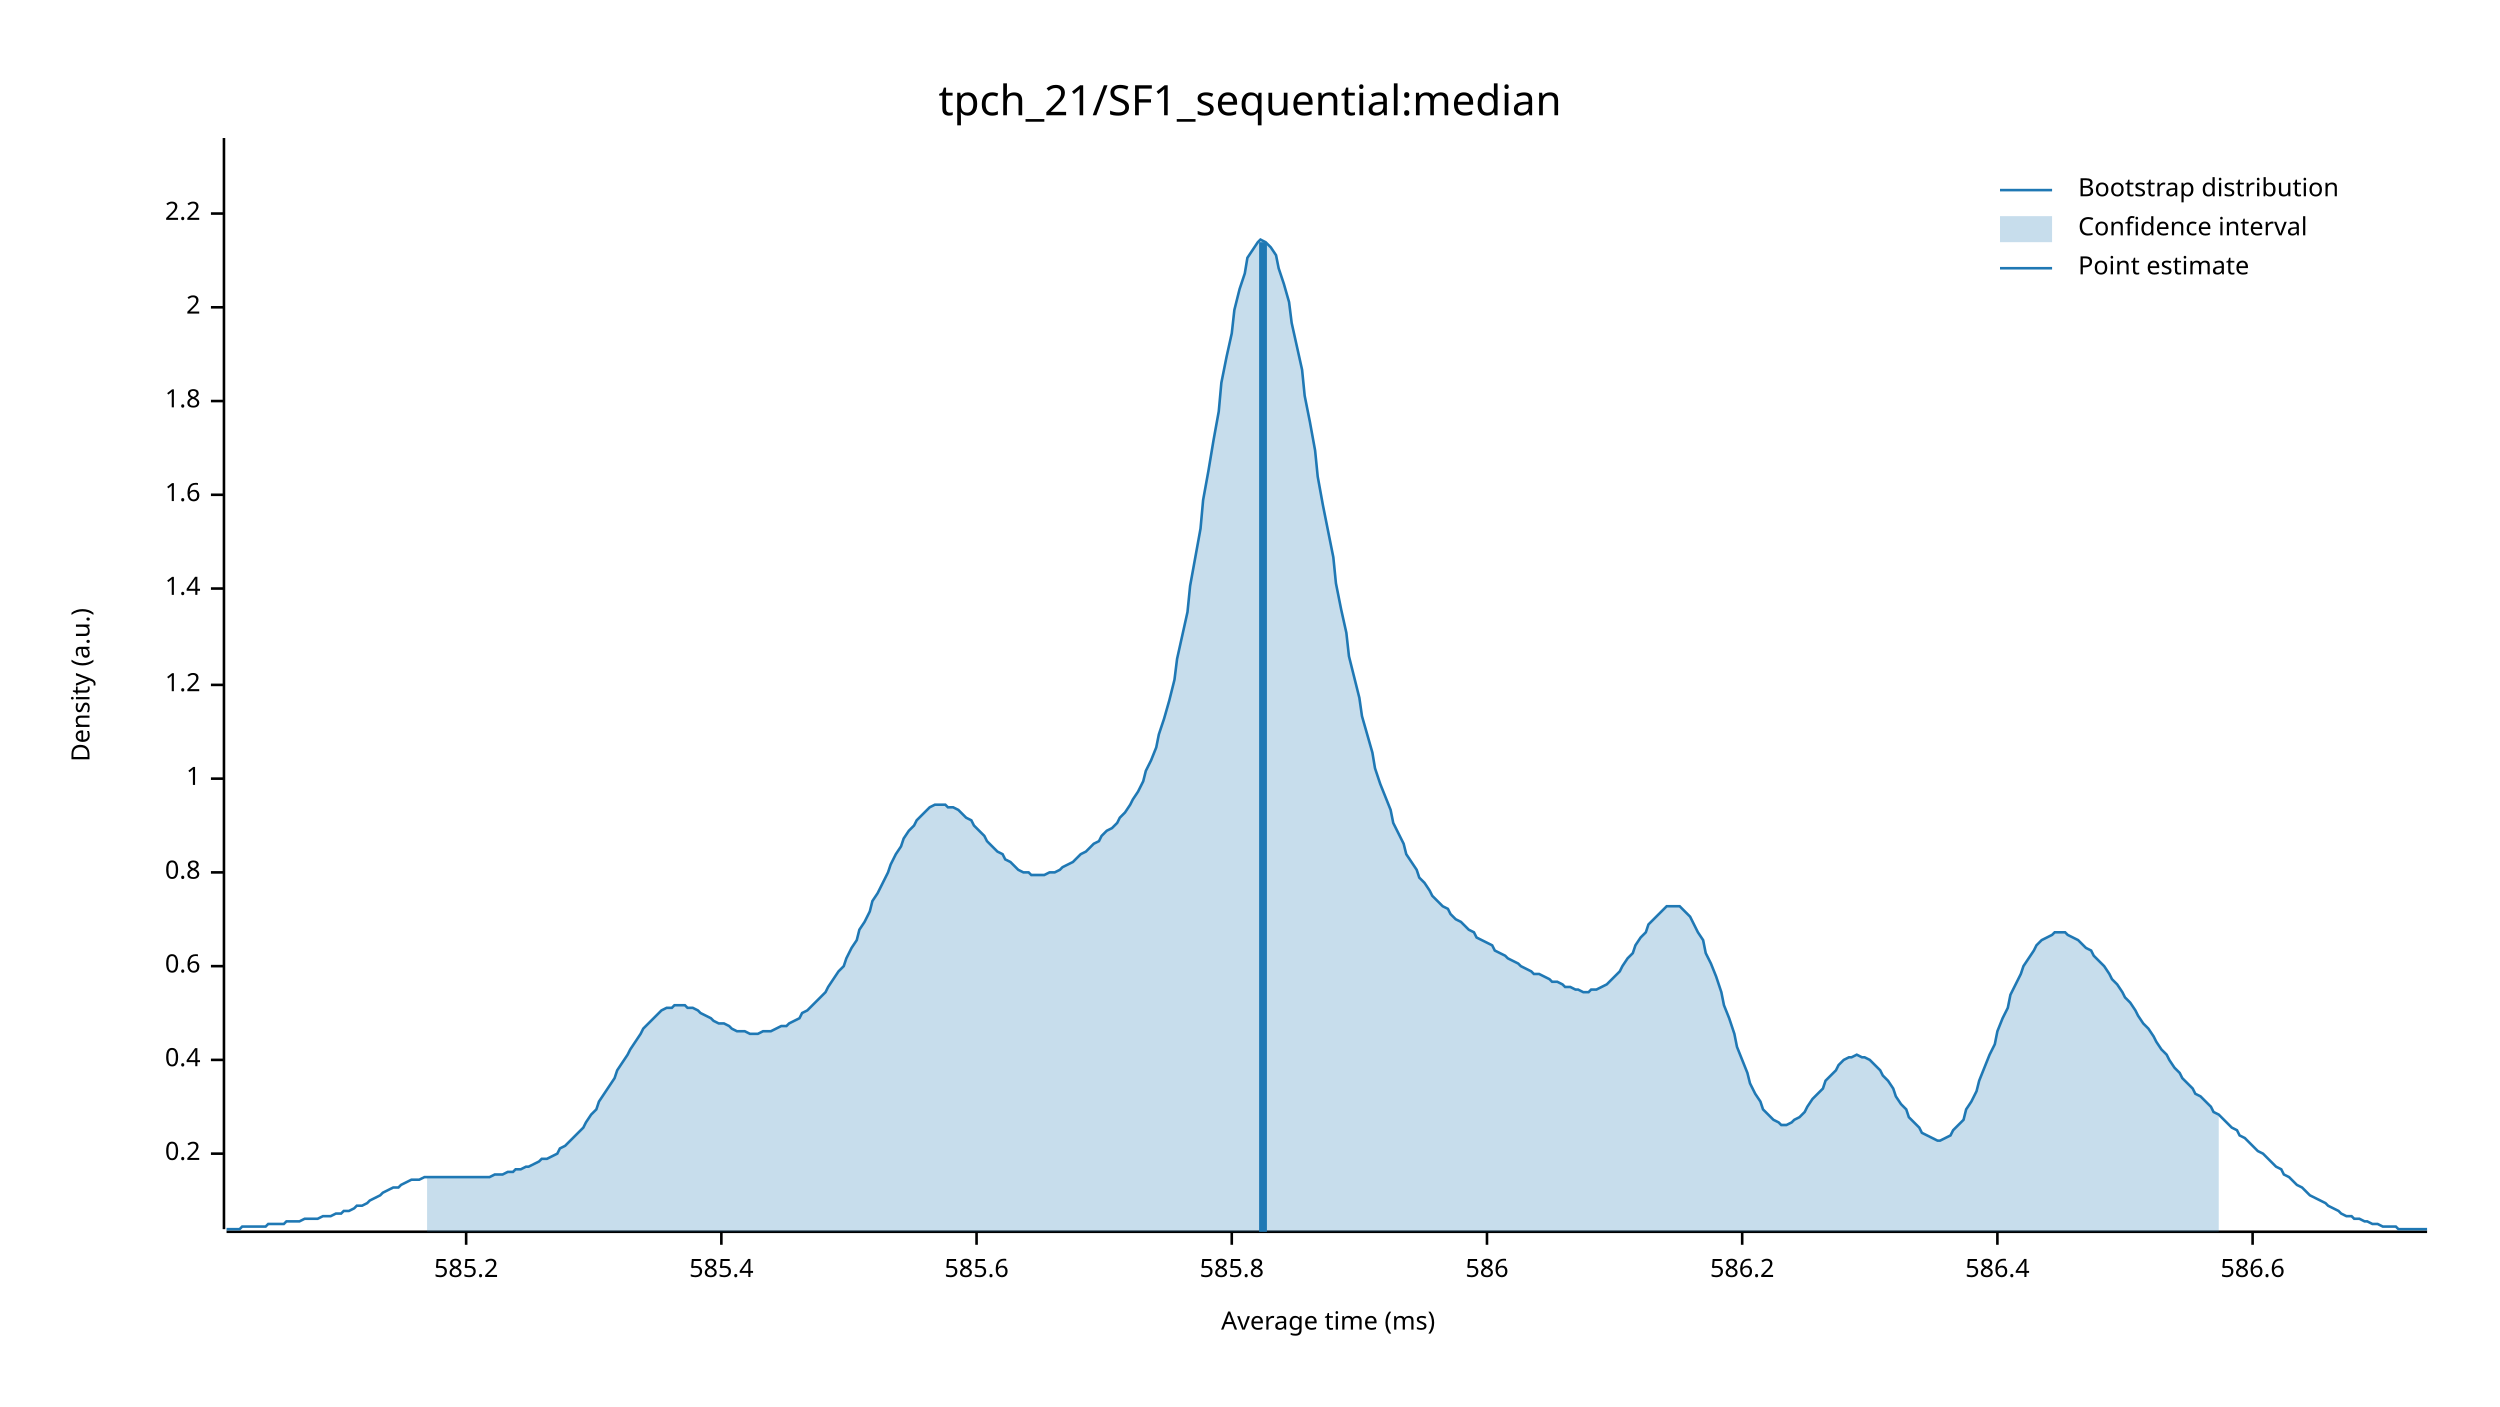
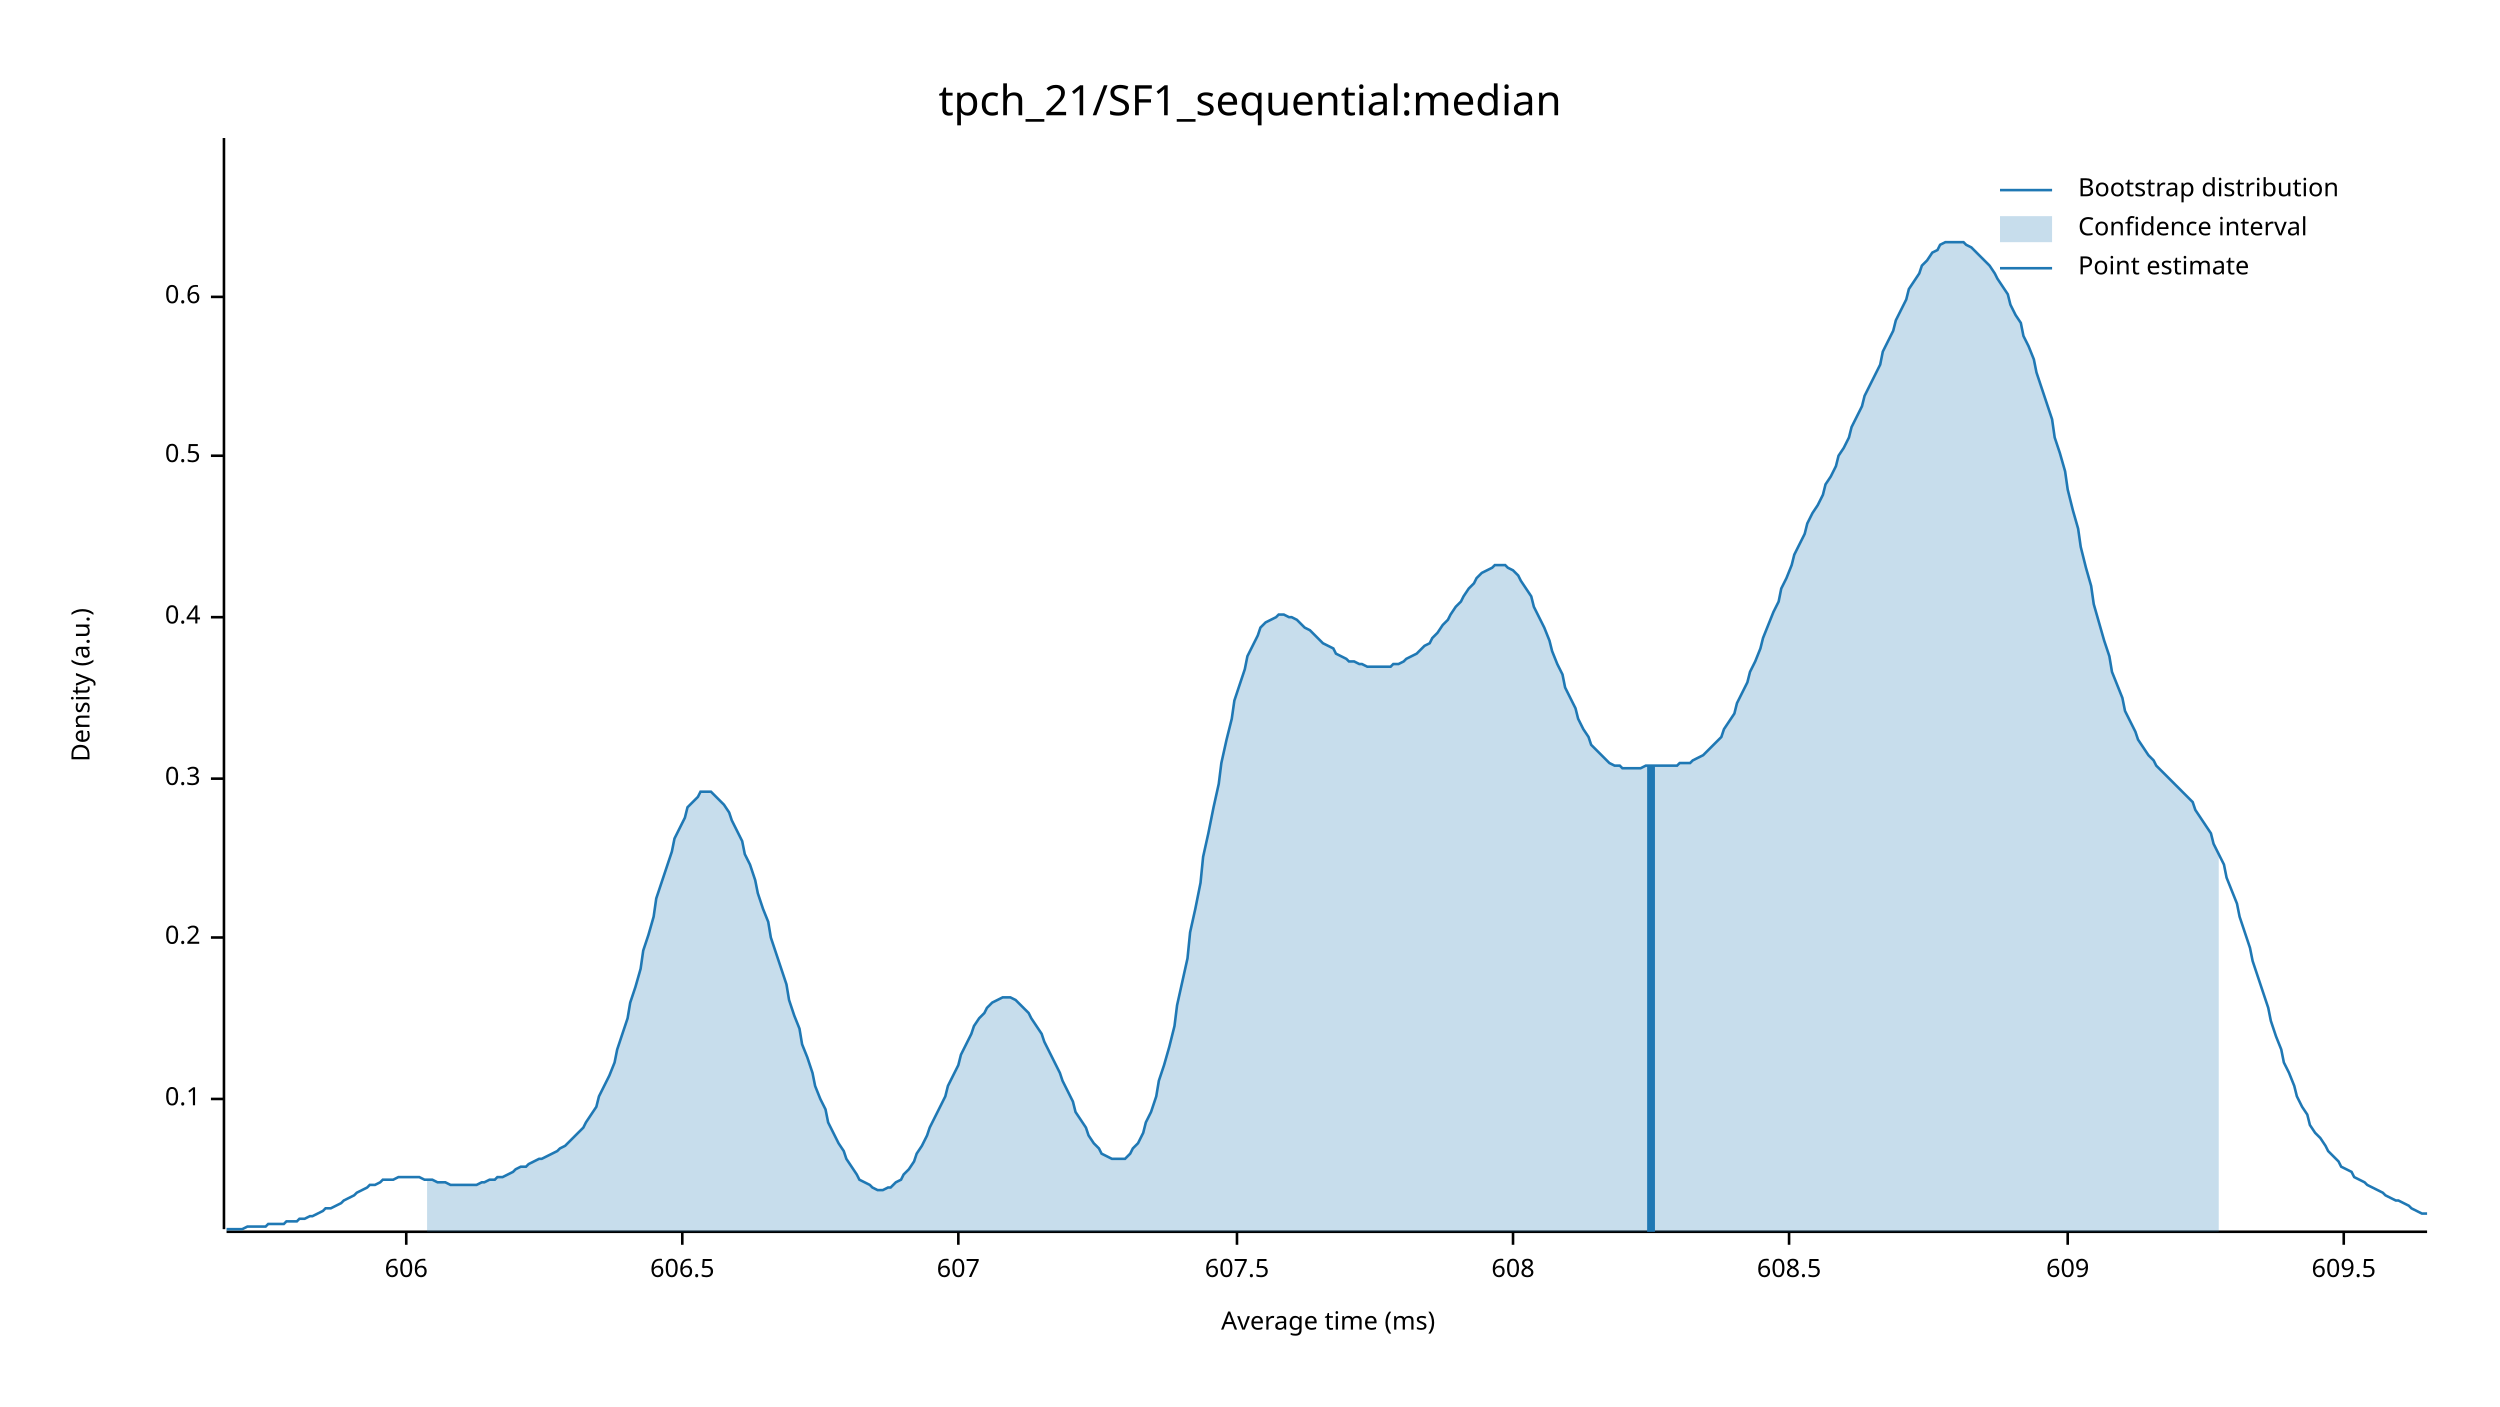
<svg xmlns="http://www.w3.org/2000/svg" width="960" height="540" viewBox="0 0 960 540">
  <text x="480" y="32" dy="0.76em" text-anchor="middle" font-family="sans-serif" font-size="16.129" opacity="1" fill="#000000">
tpch_21/SF1_sequential:median
</text>
  <text x="27" y="263" dy="0.76em" text-anchor="middle" font-family="sans-serif" font-size="9.677" opacity="1" fill="#000000" transform="rotate(270, 27, 263)">
Density (a.u.)
</text>
  <text x="510" y="513" dy="-0.5ex" text-anchor="middle" font-family="sans-serif" font-size="9.677" opacity="1" fill="#000000">
Average time (ms)
</text>
  <polyline fill="none" opacity="1" stroke="#000000" stroke-width="1" points="86,53 86,472 " />
-   <text x="77" y="443" dy="0.5ex" text-anchor="end" font-family="sans-serif" font-size="9.677" opacity="1" fill="#000000">
+   <text x="77" y="422" dy="0.5ex" text-anchor="end" font-family="sans-serif" font-size="9.677" opacity="1" fill="#000000">
+ 0.1
+ </text>
+   <polyline fill="none" opacity="1" stroke="#000000" stroke-width="1" points="81,422 86,422 " />
+   <text x="77" y="360" dy="0.5ex" text-anchor="end" font-family="sans-serif" font-size="9.677" opacity="1" fill="#000000">
0.2
</text>
-   <polyline fill="none" opacity="1" stroke="#000000" stroke-width="1" points="81,443 86,443 " />
-   <text x="77" y="407" dy="0.5ex" text-anchor="end" font-family="sans-serif" font-size="9.677" opacity="1" fill="#000000">
+   <polyline fill="none" opacity="1" stroke="#000000" stroke-width="1" points="81,360 86,360 " />
+   <text x="77" y="299" dy="0.5ex" text-anchor="end" font-family="sans-serif" font-size="9.677" opacity="1" fill="#000000">
+ 0.3
+ </text>
+   <polyline fill="none" opacity="1" stroke="#000000" stroke-width="1" points="81,299 86,299 " />
+   <text x="77" y="237" dy="0.5ex" text-anchor="end" font-family="sans-serif" font-size="9.677" opacity="1" fill="#000000">
0.4
</text>
-   <polyline fill="none" opacity="1" stroke="#000000" stroke-width="1" points="81,407 86,407 " />
-   <text x="77" y="371" dy="0.5ex" text-anchor="end" font-family="sans-serif" font-size="9.677" opacity="1" fill="#000000">
+   <polyline fill="none" opacity="1" stroke="#000000" stroke-width="1" points="81,237 86,237 " />
+   <text x="77" y="175" dy="0.5ex" text-anchor="end" font-family="sans-serif" font-size="9.677" opacity="1" fill="#000000">
+ 0.5
+ </text>
+   <polyline fill="none" opacity="1" stroke="#000000" stroke-width="1" points="81,175 86,175 " />
+   <text x="77" y="114" dy="0.5ex" text-anchor="end" font-family="sans-serif" font-size="9.677" opacity="1" fill="#000000">
0.6
</text>
-   <polyline fill="none" opacity="1" stroke="#000000" stroke-width="1" points="81,371 86,371 " />
-   <text x="77" y="335" dy="0.5ex" text-anchor="end" font-family="sans-serif" font-size="9.677" opacity="1" fill="#000000">
- 0.8
+   <polyline fill="none" opacity="1" stroke="#000000" stroke-width="1" points="81,114 86,114 " />
+   <polyline fill="none" opacity="1" stroke="#000000" stroke-width="1" points="87,473 932,473 " />
+   <text x="156" y="483" dy="0.76em" text-anchor="middle" font-family="sans-serif" font-size="9.677" opacity="1" fill="#000000">
+ 606
</text>
-   <polyline fill="none" opacity="1" stroke="#000000" stroke-width="1" points="81,335 86,335 " />
-   <text x="77" y="299" dy="0.5ex" text-anchor="end" font-family="sans-serif" font-size="9.677" opacity="1" fill="#000000">
- 1
+   <polyline fill="none" opacity="1" stroke="#000000" stroke-width="1" points="156,473 156,478 " />
+   <text x="262" y="483" dy="0.76em" text-anchor="middle" font-family="sans-serif" font-size="9.677" opacity="1" fill="#000000">
+ 606.5
</text>
-   <polyline fill="none" opacity="1" stroke="#000000" stroke-width="1" points="81,299 86,299 " />
-   <text x="77" y="263" dy="0.5ex" text-anchor="end" font-family="sans-serif" font-size="9.677" opacity="1" fill="#000000">
- 1.2
+   <polyline fill="none" opacity="1" stroke="#000000" stroke-width="1" points="262,473 262,478 " />
+   <text x="368" y="483" dy="0.76em" text-anchor="middle" font-family="sans-serif" font-size="9.677" opacity="1" fill="#000000">
+ 607
</text>
-   <polyline fill="none" opacity="1" stroke="#000000" stroke-width="1" points="81,263 86,263 " />
-   <text x="77" y="226" dy="0.5ex" text-anchor="end" font-family="sans-serif" font-size="9.677" opacity="1" fill="#000000">
- 1.4
+   <polyline fill="none" opacity="1" stroke="#000000" stroke-width="1" points="368,473 368,478 " />
+   <text x="475" y="483" dy="0.76em" text-anchor="middle" font-family="sans-serif" font-size="9.677" opacity="1" fill="#000000">
+ 607.5
</text>
-   <polyline fill="none" opacity="1" stroke="#000000" stroke-width="1" points="81,226 86,226 " />
-   <text x="77" y="190" dy="0.5ex" text-anchor="end" font-family="sans-serif" font-size="9.677" opacity="1" fill="#000000">
- 1.6
+   <polyline fill="none" opacity="1" stroke="#000000" stroke-width="1" points="475,473 475,478 " />
+   <text x="581" y="483" dy="0.76em" text-anchor="middle" font-family="sans-serif" font-size="9.677" opacity="1" fill="#000000">
+ 608
</text>
-   <polyline fill="none" opacity="1" stroke="#000000" stroke-width="1" points="81,190 86,190 " />
-   <text x="77" y="154" dy="0.5ex" text-anchor="end" font-family="sans-serif" font-size="9.677" opacity="1" fill="#000000">
- 1.8
+   <polyline fill="none" opacity="1" stroke="#000000" stroke-width="1" points="581,473 581,478 " />
+   <text x="687" y="483" dy="0.76em" text-anchor="middle" font-family="sans-serif" font-size="9.677" opacity="1" fill="#000000">
+ 608.5
</text>
-   <polyline fill="none" opacity="1" stroke="#000000" stroke-width="1" points="81,154 86,154 " />
-   <text x="77" y="118" dy="0.5ex" text-anchor="end" font-family="sans-serif" font-size="9.677" opacity="1" fill="#000000">
- 2
+   <polyline fill="none" opacity="1" stroke="#000000" stroke-width="1" points="687,473 687,478 " />
+   <text x="794" y="483" dy="0.76em" text-anchor="middle" font-family="sans-serif" font-size="9.677" opacity="1" fill="#000000">
+ 609
</text>
-   <polyline fill="none" opacity="1" stroke="#000000" stroke-width="1" points="81,118 86,118 " />
-   <text x="77" y="82" dy="0.5ex" text-anchor="end" font-family="sans-serif" font-size="9.677" opacity="1" fill="#000000">
- 2.2
+   <polyline fill="none" opacity="1" stroke="#000000" stroke-width="1" points="794,473 794,478 " />
+   <text x="900" y="483" dy="0.76em" text-anchor="middle" font-family="sans-serif" font-size="9.677" opacity="1" fill="#000000">
+ 609.5
</text>
-   <polyline fill="none" opacity="1" stroke="#000000" stroke-width="1" points="81,82 86,82 " />
-   <polyline fill="none" opacity="1" stroke="#000000" stroke-width="1" points="87,473 932,473 " />
-   <text x="179" y="483" dy="0.76em" text-anchor="middle" font-family="sans-serif" font-size="9.677" opacity="1" fill="#000000">
- 585.2
- </text>
-   <polyline fill="none" opacity="1" stroke="#000000" stroke-width="1" points="179,473 179,478 " />
-   <text x="277" y="483" dy="0.76em" text-anchor="middle" font-family="sans-serif" font-size="9.677" opacity="1" fill="#000000">
- 585.4
- </text>
-   <polyline fill="none" opacity="1" stroke="#000000" stroke-width="1" points="277,473 277,478 " />
-   <text x="375" y="483" dy="0.76em" text-anchor="middle" font-family="sans-serif" font-size="9.677" opacity="1" fill="#000000">
- 585.6
- </text>
-   <polyline fill="none" opacity="1" stroke="#000000" stroke-width="1" points="375,473 375,478 " />
-   <text x="473" y="483" dy="0.76em" text-anchor="middle" font-family="sans-serif" font-size="9.677" opacity="1" fill="#000000">
- 585.8
- </text>
-   <polyline fill="none" opacity="1" stroke="#000000" stroke-width="1" points="473,473 473,478 " />
-   <text x="571" y="483" dy="0.76em" text-anchor="middle" font-family="sans-serif" font-size="9.677" opacity="1" fill="#000000">
- 586
- </text>
-   <polyline fill="none" opacity="1" stroke="#000000" stroke-width="1" points="571,473 571,478 " />
-   <text x="669" y="483" dy="0.76em" text-anchor="middle" font-family="sans-serif" font-size="9.677" opacity="1" fill="#000000">
- 586.2
- </text>
-   <polyline fill="none" opacity="1" stroke="#000000" stroke-width="1" points="669,473 669,478 " />
-   <text x="767" y="483" dy="0.76em" text-anchor="middle" font-family="sans-serif" font-size="9.677" opacity="1" fill="#000000">
- 586.4
- </text>
-   <polyline fill="none" opacity="1" stroke="#000000" stroke-width="1" points="767,473 767,478 " />
-   <text x="865" y="483" dy="0.76em" text-anchor="middle" font-family="sans-serif" font-size="9.677" opacity="1" fill="#000000">
- 586.6
- </text>
-   <polyline fill="none" opacity="1" stroke="#000000" stroke-width="1" points="865,473 865,478 " />
-   <polyline fill="none" opacity="1" stroke="#1F78B4" stroke-width="1" points="87,472 88,472 90,472 92,472 93,471 95,471 97,471 98,471 100,471 102,471 103,470 105,470 107,470 109,470 110,469 112,469 114,469 115,469 117,468 119,468 120,468 122,468 124,467 125,467 127,467 129,466 131,466 132,465 134,465 136,464 137,463 139,463 141,462 142,461 144,460 146,459 147,458 149,457 151,456 153,456 154,455 156,454 158,453 159,453 161,453 163,452 164,452 166,452 168,452 169,452 171,452 173,452 175,452 176,452 178,452 180,452 181,452 183,452 185,452 186,452 188,452 190,451 191,451 193,451 195,450 197,450 198,449 200,449 202,448 203,448 205,447 207,446 208,445 210,445 212,444 214,443 215,441 217,440 219,438 220,437 222,435 224,433 225,431 227,428 229,426 230,423 232,420 234,417 236,414 237,411 239,408 241,405 242,403 244,400 246,397 247,395 249,393 251,391 252,390 254,388 256,387 258,387 259,386 261,386 263,386 264,387 266,387 268,388 269,389 271,390 273,391 274,392 276,393 278,393 280,394 281,395 283,396 285,396 286,396 288,397 290,397 291,397 293,396 295,396 296,396 298,395 300,394 302,394 303,393 305,392 307,391 308,389 310,388 312,386 313,385 315,383 317,381 318,379 320,376 322,373 324,371 325,368 327,364 329,361 330,357 332,354 334,350 335,346 337,343 339,339 341,335 342,332 344,328 346,325 347,322 349,319 351,317 352,315 354,313 356,311 357,310 359,309 361,309 363,309 364,310 366,310 368,311 369,312 371,314 373,315 374,317 376,319 378,321 379,323 381,325 383,327 385,328 386,330 388,331 390,333 391,334 393,335 395,335 396,336 398,336 400,336 401,336 403,335 405,335 407,334 408,333 410,332 412,331 413,330 415,328 417,327 418,326 420,324 422,323 423,321 425,319 427,318 429,316 430,314 432,312 434,309 435,307 437,304 439,300 440,296 442,292 444,287 445,282 447,276 449,269 451,261 452,253 454,244 456,235 457,225 459,214 461,203 462,192 464,181 466,169 468,158 469,147 471,137 473,128 474,119 476,111 478,105 479,99 481,96 483,93 484,92 486,93 488,95 490,98 491,103 493,109 495,116 496,124 498,133 500,142 501,152 503,162 505,173 506,183 508,194 510,204 512,214 513,224 515,234 517,243 518,252 520,260 522,268 523,275 525,282 527,289 528,295 530,301 532,306 534,311 535,316 537,320 539,324 540,328 542,331 544,334 545,337 547,339 549,342 550,344 552,346 554,348 556,349 557,351 559,353 561,354 562,355 564,357 566,358 567,360 569,361 571,362 573,363 574,365 576,366 578,367 579,368 581,369 583,370 584,371 586,372 588,373 589,374 591,374 593,375 595,376 596,377 598,377 600,378 601,379 603,379 605,380 606,380 608,381 610,381 611,380 613,380 615,379 617,378 618,377 620,375 622,373 623,371 625,368 627,366 628,363 630,360 632,358 633,355 635,353 637,351 639,349 640,348 642,348 644,348 645,348 647,350 649,352 650,354 652,358 654,361 655,366 657,370 659,375 661,381 662,386 664,391 666,397 667,402 669,407 671,412 672,416 674,420 676,423 677,426 679,428 681,430 683,431 684,432 686,432 688,431 689,430 691,429 693,427 694,425 696,422 698,420 700,418 701,415 703,413 705,411 706,409 708,407 710,406 711,406 713,405 715,406 716,406 718,407 720,409 722,411 723,413 725,415 727,418 728,421 730,424 732,426 733,429 735,431 737,433 738,435 740,436 742,437 744,438 745,438 747,437 749,436 750,434 752,432 754,430 755,426 757,423 759,419 760,415 762,410 764,405 766,401 767,396 769,391 771,387 772,382 774,378 776,374 777,371 779,368 781,365 782,363 784,361 786,360 788,359 789,358 791,358 793,358 794,359 796,360 798,361 799,362 801,364 803,365 804,367 806,369 808,371 810,374 811,376 813,378 815,381 816,383 818,385 820,388 821,390 823,393 825,395 827,398 828,400 830,403 832,405 833,407 835,410 837,412 838,414 840,416 842,418 843,420 845,421 847,423 849,425 850,427 852,428 854,430 855,431 857,433 859,434 860,436 862,437 864,439 865,440 867,442 869,443 871,445 872,446 874,448 876,449 877,451 879,452 881,454 882,455 884,456 886,458 887,459 889,460 891,461 893,462 894,463 896,464 898,465 899,466 901,467 903,467 904,468 906,468 908,469 909,469 911,470 913,470 915,471 916,471 918,471 920,471 921,472 923,472 925,472 926,472 928,472 930,472 932,472 " />
-   <polygon opacity="0.25" fill="#1F78B4" points="164,452 166,452 168,452 169,452 171,452 173,452 175,452 176,452 178,452 180,452 181,452 183,452 185,452 186,452 188,452 190,451 191,451 193,451 195,450 197,450 198,449 200,449 202,448 203,448 205,447 207,446 208,445 210,445 212,444 214,443 215,441 217,440 219,438 220,437 222,435 224,433 225,431 227,428 229,426 230,423 232,420 234,417 236,414 237,411 239,408 241,405 242,403 244,400 246,397 247,395 249,393 251,391 252,390 254,388 256,387 258,387 259,386 261,386 263,386 264,387 266,387 268,388 269,389 271,390 273,391 274,392 276,393 278,393 280,394 281,395 283,396 285,396 286,396 288,397 290,397 291,397 293,396 295,396 296,396 298,395 300,394 302,394 303,393 305,392 307,391 308,389 310,388 312,386 313,385 315,383 317,381 318,379 320,376 322,373 324,371 325,368 327,364 329,361 330,357 332,354 334,350 335,346 337,343 339,339 341,335 342,332 344,328 346,325 347,322 349,319 351,317 352,315 354,313 356,311 357,310 359,309 361,309 363,309 364,310 366,310 368,311 369,312 371,314 373,315 374,317 376,319 378,321 379,323 381,325 383,327 385,328 386,330 388,331 390,333 391,334 393,335 395,335 396,336 398,336 400,336 401,336 403,335 405,335 407,334 408,333 410,332 412,331 413,330 415,328 417,327 418,326 420,324 422,323 423,321 425,319 427,318 429,316 430,314 432,312 434,309 435,307 437,304 439,300 440,296 442,292 444,287 445,282 447,276 449,269 451,261 452,253 454,244 456,235 457,225 459,214 461,203 462,192 464,181 466,169 468,158 469,147 471,137 473,128 474,119 476,111 478,105 479,99 481,96 483,93 484,92 486,93 488,95 490,98 491,103 493,109 495,116 496,124 498,133 500,142 501,152 503,162 505,173 506,183 508,194 510,204 512,214 513,224 515,234 517,243 518,252 520,260 522,268 523,275 525,282 527,289 528,295 530,301 532,306 534,311 535,316 537,320 539,324 540,328 542,331 544,334 545,337 547,339 549,342 550,344 552,346 554,348 556,349 557,351 559,353 561,354 562,355 564,357 566,358 567,360 569,361 571,362 573,363 574,365 576,366 578,367 579,368 581,369 583,370 584,371 586,372 588,373 589,374 591,374 593,375 595,376 596,377 598,377 600,378 601,379 603,379 605,380 606,380 608,381 610,381 611,380 613,380 615,379 617,378 618,377 620,375 622,373 623,371 625,368 627,366 628,363 630,360 632,358 633,355 635,353 637,351 639,349 640,348 642,348 644,348 645,348 647,350 649,352 650,354 652,358 654,361 655,366 657,370 659,375 661,381 662,386 664,391 666,397 667,402 669,407 671,412 672,416 674,420 676,423 677,426 679,428 681,430 683,431 684,432 686,432 688,431 689,430 691,429 693,427 694,425 696,422 698,420 700,418 701,415 703,413 705,411 706,409 708,407 710,406 711,406 713,405 715,406 716,406 718,407 720,409 722,411 723,413 725,415 727,418 728,421 730,424 732,426 733,429 735,431 737,433 738,435 740,436 742,437 744,438 745,438 747,437 749,436 750,434 752,432 754,430 755,426 757,423 759,419 760,415 762,410 764,405 766,401 767,396 769,391 771,387 772,382 774,378 776,374 777,371 779,368 781,365 782,363 784,361 786,360 788,359 789,358 791,358 793,358 794,359 796,360 798,361 799,362 801,364 803,365 804,367 806,369 808,371 810,374 811,376 813,378 815,381 816,383 818,385 820,388 821,390 823,393 825,395 827,398 828,400 830,403 832,405 833,407 835,410 837,412 838,414 840,416 842,418 843,420 845,421 847,423 849,425 850,427 852,428 852,473 164,473 " />
-   <polyline fill="none" opacity="1" stroke="#1F78B4" stroke-width="3" points="485,473 485,93 " />
+   <polyline fill="none" opacity="1" stroke="#000000" stroke-width="1" points="900,473 900,478 " />
+   <polyline fill="none" opacity="1" stroke="#1F78B4" stroke-width="1" points="87,472 88,472 90,472 92,472 93,472 95,471 97,471 98,471 100,471 102,471 103,470 105,470 107,470 109,470 110,469 112,469 114,469 115,468 117,468 119,467 120,467 122,466 124,465 125,464 127,464 129,463 131,462 132,461 134,460 136,459 137,458 139,457 141,456 142,455 144,455 146,454 147,453 149,453 151,453 153,452 154,452 156,452 158,452 159,452 161,452 163,453 164,453 166,453 168,454 169,454 171,454 173,455 175,455 176,455 178,455 180,455 181,455 183,455 185,454 186,454 188,453 190,453 191,452 193,452 195,451 197,450 198,449 200,448 202,448 203,447 205,446 207,445 208,445 210,444 212,443 214,442 215,441 217,440 219,438 220,437 222,435 224,433 225,431 227,428 229,425 230,421 232,417 234,413 236,408 237,403 239,397 241,391 242,385 244,379 246,372 247,365 249,359 251,352 252,345 254,339 256,333 258,327 259,322 261,318 263,314 264,310 266,308 268,306 269,304 271,304 273,304 274,305 276,307 278,309 280,312 281,315 283,319 285,323 286,328 288,332 290,338 291,343 293,349 295,354 296,360 298,366 300,372 302,378 303,384 305,390 307,395 308,401 310,406 312,412 313,417 315,422 317,426 318,431 320,435 322,439 324,442 325,445 327,448 329,451 330,453 332,454 334,455 335,456 337,457 339,457 341,456 342,456 344,454 346,453 347,451 349,449 351,446 352,443 354,440 356,436 357,433 359,429 361,425 363,421 364,417 366,413 368,409 369,405 371,401 373,397 374,394 376,391 378,389 379,387 381,385 383,384 385,383 386,383 388,383 390,384 391,385 393,387 395,389 396,391 398,394 400,397 401,400 403,404 405,408 407,412 408,415 410,419 412,423 413,427 415,430 417,433 418,436 420,439 422,441 423,443 425,444 427,445 429,445 430,445 432,445 434,443 435,441 437,439 439,435 440,431 442,427 444,421 445,415 447,409 449,402 451,394 452,386 454,377 456,368 457,358 459,349 461,339 462,329 464,320 466,310 468,301 469,293 471,284 473,276 474,269 476,263 478,257 479,252 481,248 483,244 484,241 486,239 488,238 490,237 491,236 493,236 495,237 496,237 498,238 500,240 501,241 503,242 505,244 506,245 508,247 510,248 512,249 513,251 515,252 517,253 518,254 520,254 522,255 523,255 525,256 527,256 528,256 530,256 532,256 534,256 535,255 537,255 539,254 540,253 542,252 544,251 545,250 547,248 549,247 550,245 552,243 554,240 556,238 557,236 559,233 561,231 562,229 564,226 566,224 567,222 569,220 571,219 573,218 574,217 576,217 578,217 579,218 581,219 583,221 584,223 586,226 588,229 589,233 591,237 593,241 595,246 596,250 598,255 600,259 601,264 603,268 605,272 606,276 608,280 610,283 611,286 613,288 615,290 617,292 618,293 620,294 622,294 623,295 625,295 627,295 628,295 630,295 632,294 633,294 635,294 637,294 639,294 640,294 642,294 644,294 645,293 647,293 649,293 650,292 652,291 654,290 655,289 657,287 659,285 661,283 662,280 664,277 666,274 667,270 669,266 671,262 672,258 674,254 676,249 677,245 679,240 681,235 683,231 684,226 686,222 688,217 689,213 691,209 693,205 694,201 696,197 698,194 700,190 701,186 703,183 705,179 706,175 708,172 710,168 711,164 713,160 715,156 716,152 718,148 720,144 722,140 723,135 725,131 727,127 728,123 730,119 732,115 733,111 735,108 737,105 738,102 740,100 742,97 744,96 745,94 747,93 749,93 750,93 752,93 754,93 755,94 757,95 759,97 760,98 762,100 764,102 766,105 767,107 769,110 771,113 772,117 774,121 776,124 777,129 779,133 781,138 782,143 784,149 786,155 788,161 789,168 791,174 793,181 794,188 796,196 798,203 799,210 801,218 803,225 804,232 806,239 808,246 810,252 811,258 813,263 815,268 816,273 818,277 820,281 821,284 823,287 825,290 827,292 828,294 830,296 832,298 833,299 835,301 837,303 838,304 840,306 842,308 843,311 845,314 847,317 849,320 850,324 852,328 854,332 855,337 857,342 859,347 860,352 862,358 864,364 865,369 867,375 869,381 871,387 872,392 874,398 876,403 877,408 879,412 881,417 882,421 884,425 886,428 887,432 889,435 891,437 893,440 894,442 896,444 898,446 899,448 901,449 903,450 904,452 906,453 908,454 909,455 911,456 913,457 915,458 916,459 918,460 920,461 921,461 923,462 925,463 926,464 928,465 930,466 932,466 " />
+   <polygon opacity="0.25" fill="#1F78B4" points="164,453 166,453 168,454 169,454 171,454 173,455 175,455 176,455 178,455 180,455 181,455 183,455 185,454 186,454 188,453 190,453 191,452 193,452 195,451 197,450 198,449 200,448 202,448 203,447 205,446 207,445 208,445 210,444 212,443 214,442 215,441 217,440 219,438 220,437 222,435 224,433 225,431 227,428 229,425 230,421 232,417 234,413 236,408 237,403 239,397 241,391 242,385 244,379 246,372 247,365 249,359 251,352 252,345 254,339 256,333 258,327 259,322 261,318 263,314 264,310 266,308 268,306 269,304 271,304 273,304 274,305 276,307 278,309 280,312 281,315 283,319 285,323 286,328 288,332 290,338 291,343 293,349 295,354 296,360 298,366 300,372 302,378 303,384 305,390 307,395 308,401 310,406 312,412 313,417 315,422 317,426 318,431 320,435 322,439 324,442 325,445 327,448 329,451 330,453 332,454 334,455 335,456 337,457 339,457 341,456 342,456 344,454 346,453 347,451 349,449 351,446 352,443 354,440 356,436 357,433 359,429 361,425 363,421 364,417 366,413 368,409 369,405 371,401 373,397 374,394 376,391 378,389 379,387 381,385 383,384 385,383 386,383 388,383 390,384 391,385 393,387 395,389 396,391 398,394 400,397 401,400 403,404 405,408 407,412 408,415 410,419 412,423 413,427 415,430 417,433 418,436 420,439 422,441 423,443 425,444 427,445 429,445 430,445 432,445 434,443 435,441 437,439 439,435 440,431 442,427 444,421 445,415 447,409 449,402 451,394 452,386 454,377 456,368 457,358 459,349 461,339 462,329 464,320 466,310 468,301 469,293 471,284 473,276 474,269 476,263 478,257 479,252 481,248 483,244 484,241 486,239 488,238 490,237 491,236 493,236 495,237 496,237 498,238 500,240 501,241 503,242 505,244 506,245 508,247 510,248 512,249 513,251 515,252 517,253 518,254 520,254 522,255 523,255 525,256 527,256 528,256 530,256 532,256 534,256 535,255 537,255 539,254 540,253 542,252 544,251 545,250 547,248 549,247 550,245 552,243 554,240 556,238 557,236 559,233 561,231 562,229 564,226 566,224 567,222 569,220 571,219 573,218 574,217 576,217 578,217 579,218 581,219 583,221 584,223 586,226 588,229 589,233 591,237 593,241 595,246 596,250 598,255 600,259 601,264 603,268 605,272 606,276 608,280 610,283 611,286 613,288 615,290 617,292 618,293 620,294 622,294 623,295 625,295 627,295 628,295 630,295 632,294 633,294 635,294 637,294 639,294 640,294 642,294 644,294 645,293 647,293 649,293 650,292 652,291 654,290 655,289 657,287 659,285 661,283 662,280 664,277 666,274 667,270 669,266 671,262 672,258 674,254 676,249 677,245 679,240 681,235 683,231 684,226 686,222 688,217 689,213 691,209 693,205 694,201 696,197 698,194 700,190 701,186 703,183 705,179 706,175 708,172 710,168 711,164 713,160 715,156 716,152 718,148 720,144 722,140 723,135 725,131 727,127 728,123 730,119 732,115 733,111 735,108 737,105 738,102 740,100 742,97 744,96 745,94 747,93 749,93 750,93 752,93 754,93 755,94 757,95 759,97 760,98 762,100 764,102 766,105 767,107 769,110 771,113 772,117 774,121 776,124 777,129 779,133 781,138 782,143 784,149 786,155 788,161 789,168 791,174 793,181 794,188 796,196 798,203 799,210 801,218 803,225 804,232 806,239 808,246 810,252 811,258 813,263 815,268 816,273 818,277 820,281 821,284 823,287 825,290 827,292 828,294 830,296 832,298 833,299 835,301 837,303 838,304 840,306 842,308 843,311 845,314 847,317 849,320 850,324 852,328 852,473 164,473 " />
+   <polyline fill="none" opacity="1" stroke="#1F78B4" stroke-width="3" points="634,473 634,294 " />
  <text x="798" y="68" dy="0.76em" text-anchor="start" font-family="sans-serif" font-size="9.677" opacity="1" fill="#000000">
Bootstrap distribution
</text>
  <text x="798" y="83" dy="0.76em" text-anchor="start" font-family="sans-serif" font-size="9.677" opacity="1" fill="#000000">
Confidence interval
</text>
  <text x="798" y="98" dy="0.76em" text-anchor="start" font-family="sans-serif" font-size="9.677" opacity="1" fill="#000000">
Point estimate
</text>
  <polyline fill="none" opacity="1" stroke="#1F78B4" stroke-width="1" points="768,73 788,73 " />
  <rect x="768" y="83" width="20" height="10" opacity="0.25" fill="#1F78B4" stroke="none" />
  <polyline fill="none" opacity="1" stroke="#1F78B4" stroke-width="1" points="768,103 788,103 " />
</svg>
